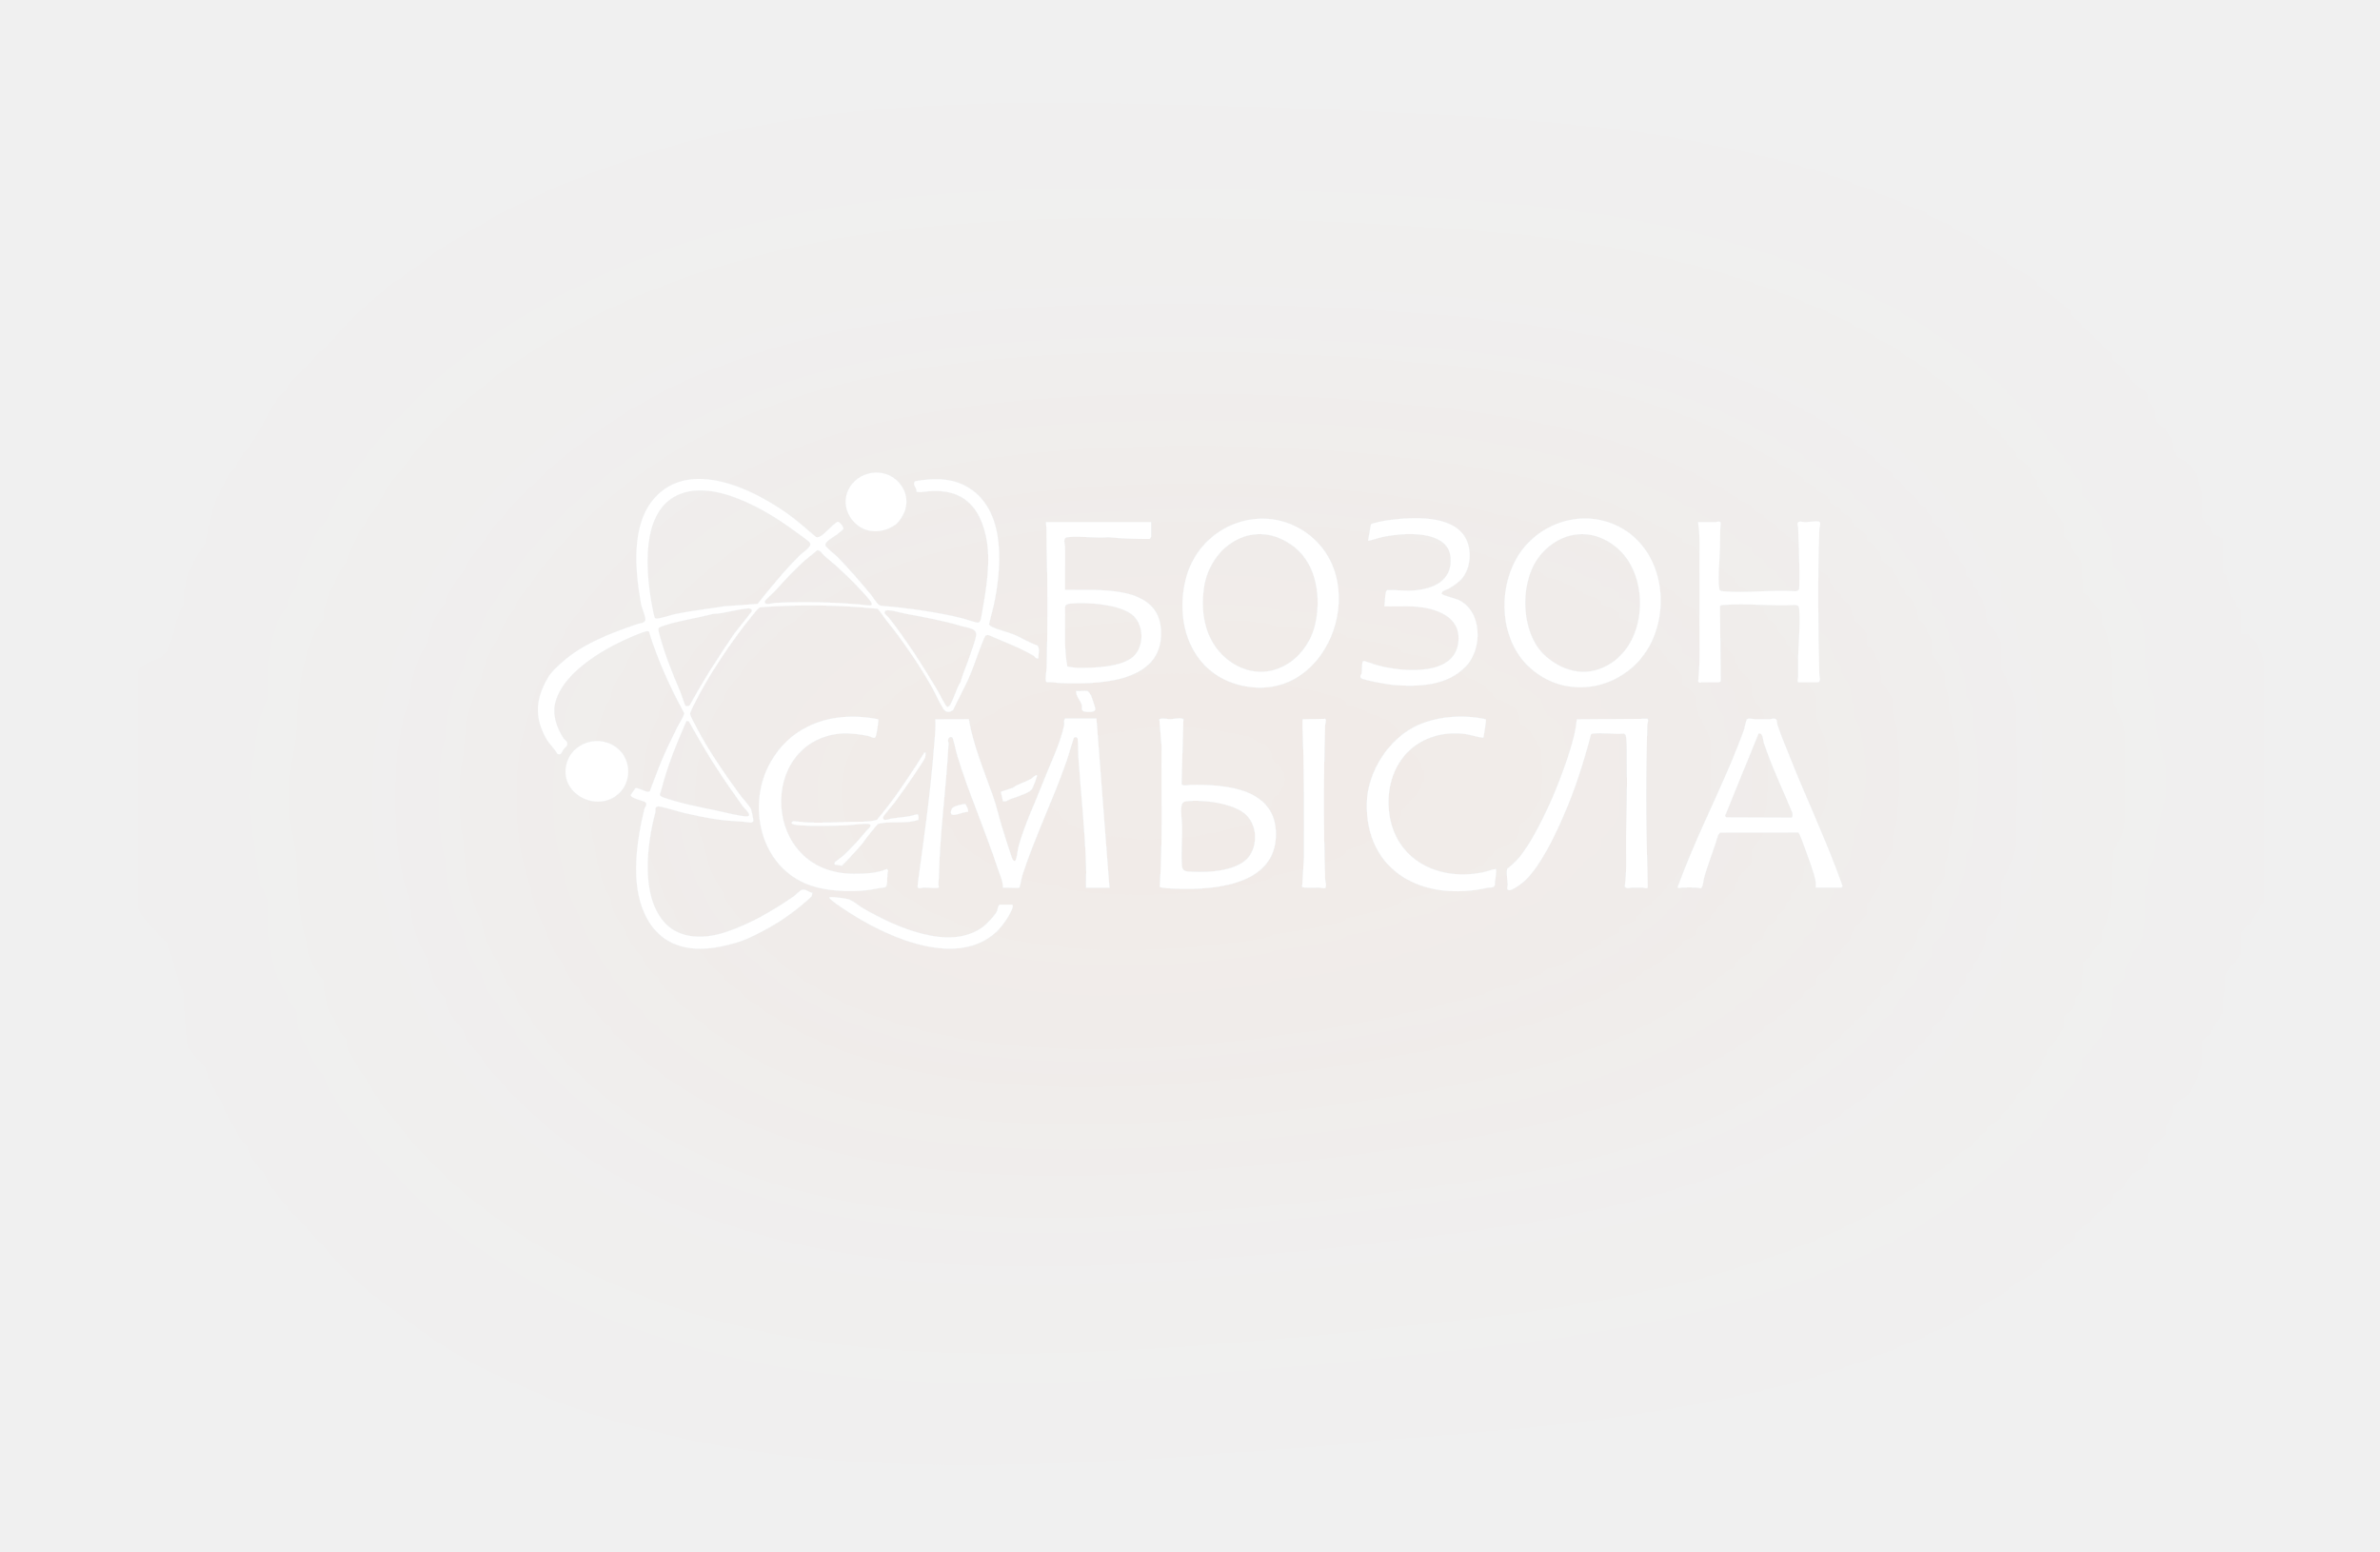
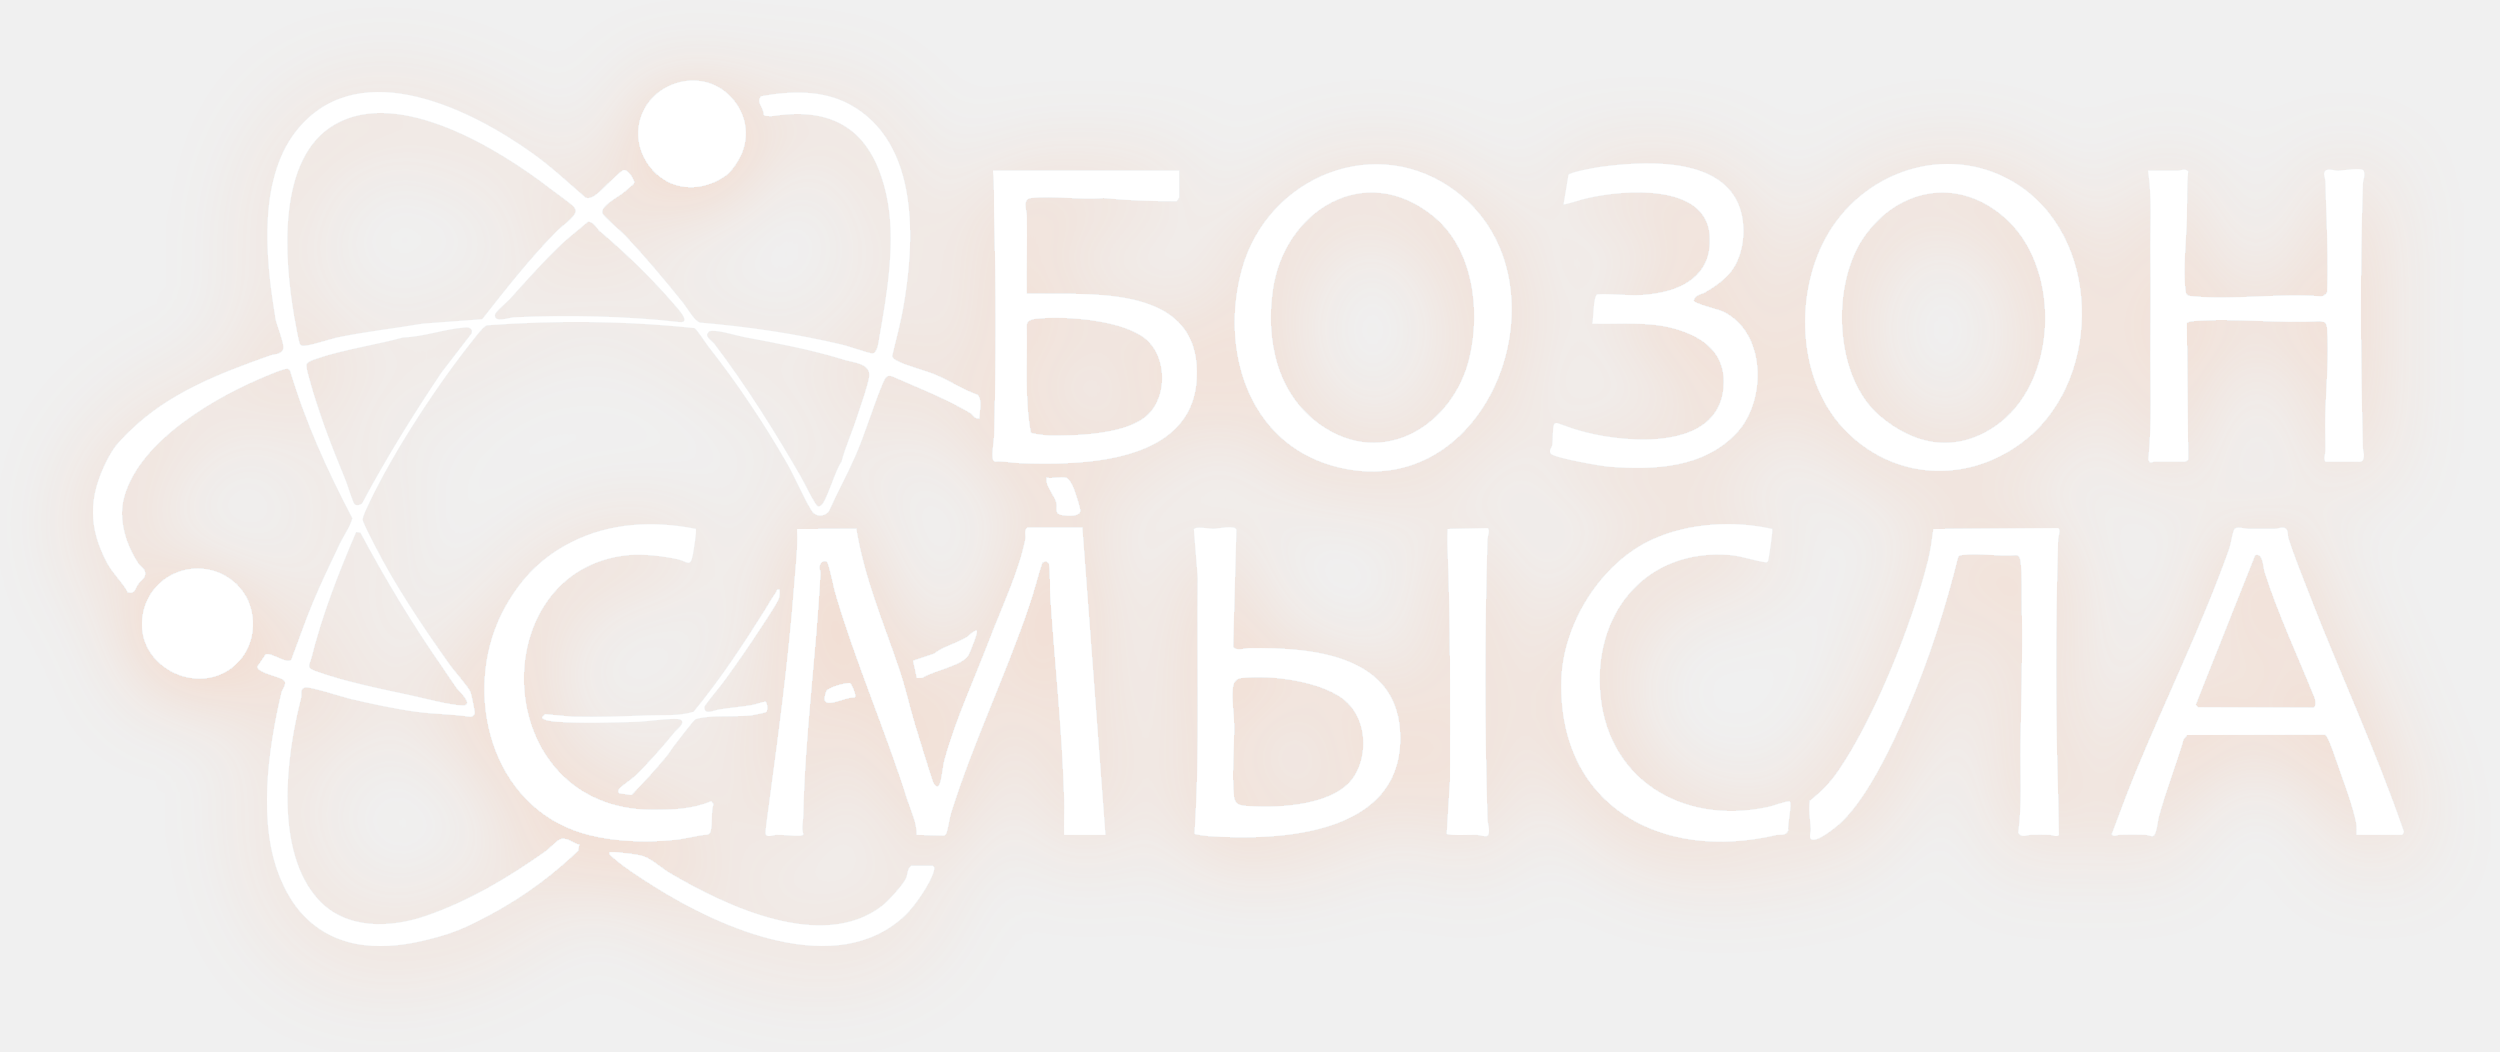
- <svg xmlns="http://www.w3.org/2000/svg" width="135" height="88" viewBox="0 0 135 88" fill="none">
-   <g filter="url(#filter0_d_4724_689)">
-     <path d="M41.559 53.517C40.87 53.701 39.209 54.145 37.868 53.335C37.12 52.883 36.756 52.241 36.537 51.752C35.767 50.026 36.119 47.684 36.547 45.901C36.577 45.776 36.765 45.607 36.594 45.488C36.468 45.4 35.749 45.262 35.782 45.083L36.044 44.707C36.255 44.655 36.702 45.017 36.862 44.877C37.098 44.28 37.304 43.67 37.558 43.079C37.82 42.472 38.118 41.862 38.41 41.267C38.544 40.995 38.734 40.748 38.82 40.459C38.019 38.98 37.31 37.446 36.821 35.838L36.75 35.789C36.57 35.801 36.339 35.905 36.158 35.976C34.491 36.632 31.998 38.011 31.504 39.803C31.311 40.503 31.562 41.286 31.962 41.873C32.028 41.97 32.169 42.031 32.179 42.169C32.189 42.325 32.041 42.394 31.962 42.499C31.857 42.64 31.858 42.836 31.625 42.762C31.45 42.442 31.154 42.192 30.972 41.863C30.36 40.753 30.372 39.815 30.926 38.72C31.154 38.269 31.302 38.109 31.667 37.76C32.935 36.548 34.526 35.956 36.184 35.383C36.313 35.339 36.523 35.356 36.597 35.201C36.68 35.027 36.342 34.366 36.342 34.13C36.027 32.302 35.783 29.742 37.138 28.237C39.133 26.023 42.608 27.696 44.587 29.077C45.189 29.497 45.725 29.988 46.282 30.459C46.377 30.487 46.432 30.466 46.517 30.43C46.719 30.344 47.212 29.784 47.472 29.61C47.61 29.518 47.869 29.922 47.835 30C47.82 30.036 47.535 30.261 47.473 30.311C47.299 30.449 46.75 30.712 46.821 30.944C46.853 31.047 47.427 31.513 47.557 31.648C48.204 32.316 48.823 33.031 49.412 33.747C49.546 33.911 49.758 34.295 49.944 34.355C51.495 34.483 53.033 34.702 54.542 35.056C54.71 35.095 55.382 35.326 55.47 35.318C55.641 35.302 55.665 34.972 55.691 34.832C55.945 33.444 56.235 31.77 55.922 30.379C55.488 28.453 54.35 27.603 52.31 27.903C52.222 27.916 52.127 27.909 52.038 27.9L51.99 27.869C52.008 27.659 51.718 27.456 51.918 27.29C52.856 27.126 53.867 27.092 54.727 27.541C56.997 28.728 56.836 31.851 56.438 33.967C56.347 34.451 56.209 34.926 56.097 35.406C56.126 35.469 56.179 35.509 56.24 35.541C56.563 35.711 57.153 35.842 57.527 36C57.966 36.185 58.37 36.449 58.823 36.605C58.998 36.721 58.895 37.15 58.89 37.335C58.751 37.374 58.684 37.217 58.621 37.181C57.818 36.717 56.952 36.391 56.099 36.026C55.932 35.977 55.876 36.069 55.819 36.199C55.488 36.949 55.256 37.774 54.911 38.538C54.65 39.114 54.336 39.67 54.069 40.244C53.91 40.425 53.647 40.415 53.516 40.204C53.227 39.741 53.006 39.199 52.724 38.722C51.983 37.47 51.132 36.23 50.22 35.1C50.138 34.999 49.848 34.557 49.773 34.523C47.57 34.299 45.334 34.278 43.125 34.436C43.018 34.459 42.781 34.771 42.697 34.873C41.541 36.28 40.148 38.351 39.355 39.974C39.301 40.086 39.142 40.396 39.142 40.499C39.142 40.582 39.456 41.164 39.521 41.29C40.184 42.563 41.06 43.825 41.903 44.993C42.089 45.252 42.456 45.634 42.592 45.877C42.622 45.93 42.74 46.508 42.73 46.544C42.714 46.599 42.654 46.644 42.595 46.649C42.017 46.565 41.417 46.569 40.839 46.491C40.159 46.4 39.438 46.247 38.769 46.095C38.52 46.039 37.444 45.693 37.297 45.734C37.113 45.785 37.203 45.947 37.168 46.078C36.686 47.887 36.314 50.875 37.738 52.373C38.621 53.301 40.044 53.25 41.197 52.859C42.579 52.391 43.838 51.658 45.024 50.839C45.14 50.759 45.343 50.534 45.464 50.482C45.671 50.393 45.868 50.599 46.077 50.645L46.041 50.829C45.328 51.496 44.395 52.219 43.21 52.834C42.698 53.1 42.232 53.338 41.558 53.518L41.559 53.517ZM45.158 30.172C43.519 28.942 40.324 27.017 38.263 28.163C36.372 29.213 36.64 32.388 36.949 34.161C36.971 34.285 37.102 34.99 37.134 35.03C37.153 35.053 37.177 35.069 37.206 35.078C37.351 35.12 38.113 34.867 38.327 34.823C39.239 34.636 40.161 34.539 41.077 34.387L42.975 34.25C43.731 33.311 44.511 32.345 45.373 31.494C45.508 31.36 45.963 31.065 45.971 30.874C45.969 30.827 45.953 30.786 45.922 30.75C45.824 30.634 45.323 30.297 45.158 30.173L45.158 30.172ZM46.747 31.502C46.645 31.419 46.552 31.199 46.357 31.202C46.082 31.441 45.763 31.669 45.494 31.92C44.924 32.45 44.381 33.049 43.856 33.618C43.763 33.718 43.397 34.007 43.381 34.103C43.336 34.383 43.836 34.197 43.994 34.19C45.674 34.112 47.63 34.152 49.285 34.339C49.703 34.386 49.22 33.894 49.119 33.779C48.404 32.97 47.576 32.185 46.747 31.502L46.747 31.502ZM39.127 40.002C39.893 38.597 40.755 37.247 41.663 35.925L42.636 34.694L42.652 34.607C42.598 34.495 42.515 34.497 42.402 34.505C41.783 34.55 41.072 34.801 40.44 34.815C39.529 35.058 38.507 35.191 37.619 35.492C37.53 35.523 37.42 35.558 37.356 35.627C37.319 35.695 37.373 35.893 37.397 35.978C37.703 37.102 38.142 38.201 38.598 39.275C38.649 39.397 38.831 39.968 38.877 40.014C38.944 40.082 39.055 40.05 39.128 40.002H39.127ZM54.481 35.486C53.467 35.188 52.404 34.993 51.363 34.803C51.095 34.754 50.468 34.553 50.239 34.625L50.17 34.717C50.16 34.842 50.338 34.933 50.412 35.028C51.411 36.305 52.36 37.783 53.181 39.171C53.259 39.304 53.639 40.068 53.719 40.087C53.772 40.1 53.794 40.081 53.835 40.055C53.998 39.947 54.3 38.915 54.48 38.702C54.611 38.219 54.826 37.763 54.983 37.289C55.084 36.984 55.338 36.308 55.369 36.032C55.415 35.62 54.877 35.604 54.553 35.509C54.522 35.499 54.49 35.488 54.481 35.486L54.481 35.486ZM41.713 45.119C40.741 43.77 39.873 42.361 39.077 40.906L38.935 40.885C38.365 42.175 37.844 43.483 37.494 44.841C37.446 45.027 37.315 45.115 37.624 45.226C38.5 45.542 39.691 45.779 40.616 45.971C41.06 46.063 41.952 46.3 42.358 46.302C42.418 46.302 42.466 46.297 42.493 46.238C42.534 46.108 42.212 45.832 42.137 45.727C41.993 45.527 41.857 45.32 41.712 45.12L41.713 45.119Z" fill="white" />
-     <path d="M61.61 50.335C61.6 49.954 61.623 49.57 61.612 49.188C61.548 47.099 61.314 44.994 61.169 42.905C61.145 42.56 61.177 42.208 61.124 41.861L61.029 41.795L60.909 41.836C60.763 42.264 60.65 42.72 60.502 43.148C59.747 45.322 58.684 47.477 57.991 49.637C57.94 49.795 57.878 50.203 57.831 50.297C57.817 50.322 57.796 50.341 57.771 50.356L56.891 50.336C56.895 49.941 56.702 49.581 56.584 49.218C55.887 47.073 54.964 45.016 54.303 42.855C54.207 42.539 54.153 42.17 54.043 41.865C53.991 41.719 53.787 41.803 53.772 41.977C53.766 42.049 53.806 42.112 53.803 42.168C53.669 44.694 53.306 47.201 53.253 49.737C53.249 49.926 53.191 50.1 53.254 50.311C53.245 50.346 53.18 50.36 53.147 50.362C52.924 50.372 52.636 50.328 52.39 50.335C52.262 50.339 52.077 50.45 52.05 50.278C52.045 50.242 52.086 49.923 52.095 49.855C52.434 47.414 52.783 44.939 52.972 42.479C53.015 41.917 53.092 41.364 53.056 40.795L54.953 40.789C55.197 42.283 55.806 43.682 56.303 45.105C56.552 45.817 56.613 46.194 56.834 46.911C56.966 47.339 57.261 48.27 57.398 48.661C57.439 48.78 57.564 48.926 57.629 48.746C57.71 48.52 57.717 48.234 57.781 47.999C58.115 46.786 58.757 45.43 59.223 44.237C59.598 43.28 60.167 42.111 60.368 41.118C60.392 40.996 60.318 40.84 60.43 40.752H62.19L62.929 50.337H61.609L61.61 50.335Z" fill="white" />
-     <path d="M74.189 30.289C77.93 33.088 75.238 40.203 70.216 38.821C67.466 38.064 66.603 35.148 67.308 32.678C68.134 29.784 71.642 28.382 74.19 30.288L74.189 30.289ZM73.429 31.026C71.226 29.29 68.655 30.861 68.292 33.323C68.06 34.899 68.415 36.585 69.811 37.545C71.827 38.932 74.086 37.555 74.594 35.442C74.951 33.957 74.712 32.037 73.429 31.026V31.026Z" fill="white" />
-     <path d="M92.024 29.979C94.811 31.605 94.878 36.006 92.459 37.955C90.728 39.35 88.34 39.336 86.714 37.8C85.118 36.293 84.967 33.597 85.981 31.747C87.128 29.653 89.852 28.712 92.024 29.979H92.024ZM91.856 31.189C90.377 29.793 88.35 30.081 87.21 31.696C86.169 33.17 86.262 36.041 87.715 37.256C88.83 38.19 90.152 38.429 91.414 37.599C93.421 36.279 93.545 32.783 91.856 31.188V31.189Z" fill="white" />
-     <path d="M102.997 50.335C102.994 50.216 103.009 50.094 102.988 49.976C102.9 49.488 102.593 48.693 102.417 48.202C102.358 48.039 102.099 47.258 101.998 47.211L97.569 47.22L97.459 47.346C97.214 48.168 96.884 48.963 96.658 49.79C96.623 49.918 96.593 50.366 96.46 50.375C96.396 50.379 96.305 50.335 96.221 50.333C95.956 50.326 95.683 50.327 95.418 50.333C95.317 50.335 95.219 50.413 95.162 50.312C95.399 49.706 95.626 49.091 95.879 48.49C96.863 46.152 98.046 43.808 98.917 41.427C98.971 41.277 99.022 40.923 99.079 40.817C99.146 40.694 99.417 40.789 99.537 40.791C99.817 40.794 100.1 40.794 100.38 40.791C100.464 40.789 100.539 40.752 100.617 40.753C100.837 40.757 100.772 40.958 100.818 41.099C101.009 41.68 101.252 42.258 101.478 42.826C102.464 45.31 103.619 47.728 104.512 50.245L104.458 50.335H102.997ZM99.744 41.609L97.844 46.272L97.919 46.358L101.612 46.372C101.715 46.339 101.684 46.149 101.658 46.065C101.122 44.767 100.501 43.48 100.059 42.147C99.995 41.952 100.015 41.523 99.744 41.609Z" fill="white" />
-     <path d="M65.289 29.613V30.447C65.289 30.458 65.227 30.553 65.209 30.564C64.436 30.569 63.646 30.542 62.871 30.465C62.139 30.531 61.263 30.384 60.548 30.465C60.255 30.498 60.409 30.85 60.412 31.028C60.429 31.836 60.397 32.647 60.41 33.456C60.724 33.453 61.038 33.457 61.352 33.457C63.305 33.453 66.002 33.511 65.851 36.115C65.697 38.764 62.154 38.81 60.149 38.734C59.91 38.726 59.649 38.665 59.396 38.688L59.348 38.657C59.269 38.547 59.368 38.02 59.372 37.861C59.43 35.577 59.434 33.275 59.369 30.992C59.356 30.53 59.383 30.072 59.331 29.613H65.289H65.289ZM64.315 34.943C63.631 34.266 61.636 34.131 60.71 34.231C60.579 34.245 60.406 34.282 60.409 34.443C60.437 35.558 60.331 36.696 60.54 37.792C60.575 37.825 61.028 37.877 61.11 37.879C61.992 37.891 63.65 37.851 64.309 37.218C64.898 36.652 64.896 35.517 64.315 34.943Z" fill="white" />
-     <path d="M96.499 38.694C96.454 38.694 96.39 38.778 96.329 38.631C96.454 37.463 96.389 36.278 96.398 35.102C96.405 34.159 96.412 33.222 96.398 32.273C96.385 31.386 96.457 30.49 96.32 29.613C96.633 29.61 96.948 29.615 97.261 29.615C97.373 29.615 97.509 29.53 97.601 29.639C97.557 30.117 97.574 30.591 97.561 31.07C97.544 31.744 97.43 32.707 97.518 33.36C97.54 33.519 97.591 33.521 97.737 33.535C99.023 33.657 100.513 33.437 101.821 33.535C101.928 33.545 102.002 33.497 102.057 33.415C102.089 32.651 102.063 31.874 102.04 31.106C102.028 30.72 102.007 30.332 102 29.942C101.999 29.854 101.943 29.754 101.964 29.68C102.013 29.503 102.275 29.62 102.418 29.615C102.569 29.61 103.15 29.511 103.22 29.61C103.286 29.747 103.203 29.892 103.198 30.02C103.102 32.789 103.126 35.48 103.196 38.248C103.201 38.41 103.279 38.498 103.183 38.668C103.126 38.706 103.045 38.693 103.018 38.693H101.999C101.936 38.572 101.998 38.479 102 38.364C102.006 38.014 101.99 37.663 101.997 37.313C102.015 36.46 102.129 35.37 102.056 34.534C102.051 34.476 102.029 34.378 101.982 34.342L101.821 34.305C100.513 34.39 99.07 34.2 97.778 34.305C97.699 34.311 97.625 34.313 97.559 34.364L97.604 38.595L97.594 38.646C97.565 38.652 97.515 38.691 97.501 38.691C97.167 38.691 96.834 38.692 96.501 38.691L96.499 38.694Z" fill="white" />
-     <path d="M67.017 44.468C67.106 44.618 67.42 44.514 67.547 44.513C69.604 44.488 72.376 44.729 72.371 47.328C72.364 50.345 68.506 50.526 66.23 50.374C66.158 50.369 65.807 50.326 65.787 50.299C65.966 47.648 65.861 44.981 65.891 42.32L65.766 40.814C65.789 40.696 66.274 40.79 66.386 40.789C66.519 40.788 67.073 40.666 67.124 40.814L67.017 44.468H67.017ZM70.672 46.199C69.968 45.543 68.205 45.324 67.266 45.444C67.08 45.468 67.022 45.609 67.007 45.773C66.971 46.146 67.045 46.541 67.05 46.899C67.06 47.59 66.969 48.496 67.048 49.152C67.083 49.444 67.331 49.429 67.587 49.444C68.566 49.504 70.324 49.406 70.903 48.507C71.347 47.816 71.29 46.774 70.673 46.199H70.672Z" fill="white" />
-     <path d="M86.546 49.892C86.374 50.06 85.908 50.42 85.682 50.474C85.394 50.544 85.529 50.263 85.523 50.16C85.506 49.871 85.445 49.572 85.491 49.276C85.843 49.003 86.132 48.722 86.388 48.362C87.557 46.713 88.78 43.723 89.277 41.774C89.358 41.457 89.401 41.119 89.447 40.795L93.442 40.766C93.53 40.828 93.442 41.018 93.438 41.117C93.351 43.844 93.353 46.544 93.442 49.266C93.453 49.622 93.451 49.981 93.462 50.337C93.404 50.42 93.262 50.337 93.179 50.335C92.981 50.329 92.778 50.331 92.578 50.333C92.431 50.335 92.277 50.441 92.165 50.271C92.292 49.361 92.226 48.438 92.238 47.52C92.257 46.156 92.308 44.778 92.281 43.407C92.273 42.971 92.299 42.168 92.237 41.781C92.225 41.701 92.193 41.613 92.1 41.604C91.565 41.656 90.896 41.535 90.378 41.602C90.324 41.609 90.273 41.61 90.237 41.659C89.82 43.281 89.299 44.881 88.62 46.416C88.143 47.496 87.39 49.065 86.545 49.892L86.546 49.892Z" fill="white" />
-     <path d="M82.947 32.78C82.759 33.013 82.397 33.257 82.133 33.405C82.011 33.473 81.814 33.473 81.765 33.663C81.784 33.77 82.537 33.937 82.692 34.008C84.083 34.64 84.113 36.776 83.149 37.787C82.1 38.886 80.508 38.958 79.065 38.848C78.811 38.829 77.311 38.577 77.201 38.444C77.114 38.34 77.227 38.272 77.243 38.167C77.266 38.013 77.251 37.679 77.291 37.554C77.305 37.51 77.338 37.489 77.386 37.487C77.695 37.594 78.004 37.705 78.323 37.783C79.7 38.116 82.517 38.336 82.724 36.424C82.842 35.325 82.106 34.791 81.116 34.529C80.286 34.31 79.38 34.41 78.525 34.386C78.567 34.22 78.551 33.537 78.685 33.474C79.158 33.447 79.632 33.523 80.106 33.495C81.291 33.428 82.398 32.95 82.283 31.612C82.145 30.001 79.549 30.213 78.415 30.456C78.231 30.496 78.169 30.517 78.006 30.564C77.948 30.581 77.623 30.677 77.605 30.66L77.761 29.745C77.83 29.658 78.621 29.518 78.785 29.497C80.108 29.327 82.359 29.183 83.115 30.493C83.494 31.15 83.43 32.184 82.947 32.78Z" fill="white" />
-     <path d="M49.811 40.791C49.848 40.827 49.74 41.471 49.721 41.572C49.639 42.017 49.553 41.8 49.221 41.732C48.763 41.637 48.139 41.563 47.675 41.604C42.972 42.019 43.166 49.56 48.432 49.557C49.089 49.557 49.696 49.54 50.31 49.289L50.374 49.383C50.293 49.637 50.356 49.984 50.285 50.23C50.272 50.275 50.232 50.314 50.185 50.327C49.836 50.351 49.5 50.452 49.153 50.49C48.145 50.597 46.885 50.538 45.934 50.199C43.098 49.184 42.329 45.618 43.726 43.206C44.239 42.319 44.89 41.675 45.827 41.209C47.06 40.597 48.471 40.531 49.81 40.791L49.811 40.791Z" fill="white" />
-     <path d="M84.278 40.793C84.31 40.829 84.186 41.625 84.161 41.739C84.152 41.783 84.151 41.818 84.097 41.833C83.714 41.786 83.326 41.637 82.942 41.605C80.33 41.39 78.641 43.287 78.762 45.739C78.903 48.575 81.369 50.043 84.133 49.473C84.37 49.424 84.602 49.316 84.838 49.291C84.928 49.353 84.759 50.041 84.794 50.191C84.71 50.388 84.544 50.309 84.392 50.344C80.734 51.174 77.447 49.439 77.533 45.542C77.572 43.763 78.795 41.842 80.475 41.11C81.629 40.607 83.05 40.527 84.278 40.792V40.793Z" fill="white" />
-     <path d="M73.891 40.794L75.168 40.767C75.256 40.826 75.168 41.018 75.164 41.117C75.072 44.032 75.072 46.937 75.164 49.852C75.169 50.008 75.253 50.175 75.188 50.338C75.127 50.423 74.929 50.337 74.828 50.334C74.673 50.329 73.916 50.37 73.863 50.299L73.968 48.649C73.973 46.188 73.99 43.73 73.885 41.275C73.878 41.116 73.887 40.953 73.891 40.794Z" fill="white" />
-     <path d="M35.205 44.889C34.064 46.159 31.799 45.139 32.109 43.456C32.359 42.094 34.062 41.556 35.099 42.515C35.767 43.131 35.81 44.216 35.205 44.889H35.205Z" fill="white" />
-     <path d="M50.836 27.223C51.369 27.699 51.559 28.385 51.294 29.051C51.217 29.244 50.973 29.616 50.804 29.739C50.188 30.19 49.327 30.292 48.675 29.806C48.111 29.384 47.831 28.668 48.042 27.99C48.394 26.853 49.919 26.405 50.836 27.223Z" fill="white" />
-     <path d="M57.392 51.305C57.467 51.327 57.448 51.408 57.434 51.461C57.336 51.84 56.823 52.559 56.528 52.834C54.343 54.876 50.597 53.254 48.442 51.919C48.063 51.684 47.478 51.319 47.156 51.033C47.107 50.989 47.041 50.955 47.055 50.879C47.139 50.878 47.225 50.874 47.31 50.883C47.523 50.906 47.961 50.949 48.141 51.008C48.384 51.087 48.747 51.4 48.993 51.54C50.79 52.566 53.857 53.984 55.769 52.564C55.973 52.412 56.446 51.909 56.549 51.692C56.603 51.578 56.581 51.403 56.712 51.306H57.392V51.305Z" fill="white" />
-     <path d="M52.493 42.691C52.501 42.787 52.498 42.865 52.47 42.959C52.431 43.091 52.004 43.709 51.894 43.875C51.561 44.38 51.167 44.93 50.807 45.42C50.581 45.726 50.319 46.013 50.093 46.321C50.043 46.632 50.42 46.446 50.563 46.425C50.914 46.374 51.272 46.344 51.622 46.289C51.708 46.275 52.003 46.177 52.029 46.185C52.113 46.209 52.116 46.441 52.075 46.497C52.061 46.516 51.647 46.602 51.59 46.607C51.173 46.649 50.693 46.619 50.274 46.65C50.16 46.658 49.889 46.687 49.798 46.732C49.732 46.765 49.255 47.384 49.155 47.506C49.069 47.611 48.965 47.776 48.88 47.876C48.522 48.298 48.143 48.703 47.748 49.091L47.372 49.038C47.31 49.001 47.342 48.934 47.372 48.89C47.401 48.848 47.788 48.581 47.878 48.497C48.279 48.119 48.785 47.558 49.134 47.136C49.199 47.056 49.498 46.853 49.335 46.745C49.207 46.66 48.223 46.8 47.995 46.807C47.201 46.832 46.173 46.86 45.392 46.807C45.285 46.799 44.916 46.769 44.894 46.669L44.99 46.574L45.872 46.652C46.673 46.669 47.475 46.641 48.271 46.61C48.767 46.59 49.258 46.642 49.745 46.497C50.593 45.495 51.326 44.415 52.035 43.315C52.149 43.139 52.263 42.937 52.389 42.765C52.422 42.719 52.39 42.67 52.492 42.692L52.493 42.691Z" fill="white" />
-     <path d="M58.811 43.971C58.851 44.014 58.589 44.65 58.539 44.735C58.352 45.049 57.39 45.222 57.062 45.436L56.895 45.441L56.776 44.906L57.449 44.686C57.535 44.618 57.645 44.554 57.745 44.508C58.002 44.391 58.262 44.304 58.5 44.163C58.535 44.143 58.766 43.924 58.811 43.971Z" fill="white" />
-     <path d="M61.67 39.198C61.762 39.218 61.871 39.425 61.907 39.512C61.95 39.617 62.113 40.108 62.123 40.197C62.149 40.42 61.701 40.381 61.553 40.359C61.278 40.319 61.407 40.143 61.361 39.964C61.326 39.825 61.118 39.54 61.069 39.393C61.047 39.329 61.046 39.265 61.05 39.198C61.23 39.224 61.506 39.162 61.67 39.198Z" fill="white" />
-     <path d="M54.683 45.608C54.705 45.606 54.725 45.598 54.748 45.604C54.781 45.613 54.982 45.995 54.894 46.048C54.557 46.019 53.73 46.54 53.992 45.872C54.047 45.731 54.526 45.621 54.683 45.608V45.608Z" fill="white" />
+ <svg xmlns="http://www.w3.org/2000/svg" width="806" height="339" viewBox="0 0 806 339" fill="none">
+   <g filter="url(#filter0_d_5277_688)">
+     <path d="M141.226 302.023C134.281 303.926 117.56 308.507 104.063 300.139C96.533 295.473 92.861 288.838 90.663 283.786C82.903 265.953 86.448 241.75 90.766 223.326C91.068 222.032 92.958 220.286 91.237 219.058C89.969 218.149 82.728 216.722 83.054 214.867L85.699 210.984C87.819 210.454 92.318 214.187 93.93 212.748C96.309 206.577 98.381 200.273 100.941 194.168C103.574 187.888 106.575 181.591 109.516 175.444C110.863 172.632 112.783 170.079 113.647 167.087C105.585 151.812 98.447 135.954 93.519 119.343L92.801 118.837C90.989 118.957 88.664 120.035 86.841 120.769C70.065 127.549 44.968 141.8 39.986 160.314C38.041 167.544 40.578 175.642 44.6 181.699C45.264 182.705 46.689 183.337 46.786 184.764C46.888 186.377 45.397 187.082 44.6 188.171C43.543 189.628 43.555 191.657 41.212 190.887C39.449 187.587 36.465 184.999 34.636 181.603C28.47 170.133 28.597 160.44 34.171 149.127C36.465 144.461 37.951 142.811 41.629 139.205C54.401 126.676 70.409 120.565 87.112 114.64C88.405 114.183 90.524 114.363 91.267 112.756C92.1 110.962 88.701 104.128 88.701 101.69C85.53 82.809 83.066 56.348 96.714 40.796C116.799 17.924 151.781 35.209 171.709 49.478C177.766 53.819 183.159 58.895 188.775 63.759C189.729 64.048 190.284 63.838 191.136 63.464C193.171 62.573 198.135 56.787 200.755 54.993C202.144 54.042 204.747 58.214 204.409 59.015C204.252 59.388 201.384 61.718 200.762 62.23C199.01 63.657 193.479 66.372 194.197 68.769C194.517 69.84 200.297 74.651 201.607 76.042C208.117 82.953 214.349 90.341 220.279 97.74C221.631 99.426 223.763 103.4 225.641 104.02C241.257 105.344 256.741 107.602 271.928 111.257C273.625 111.666 280.388 114.056 281.276 113.972C282.991 113.804 283.239 110.39 283.498 108.951C286.053 94.603 288.976 77.312 285.823 62.934C281.457 43.03 270.002 34.252 249.464 37.352C248.57 37.485 247.616 37.407 246.716 37.322L246.239 36.997C246.42 34.83 243.504 32.728 245.515 31.019C254.953 29.321 265.129 28.972 273.788 33.614C296.645 45.872 295.026 78.143 291.023 100.004C290.105 105.013 288.716 109.92 287.587 114.875C287.876 115.531 288.414 115.947 289.03 116.278C292.279 118.03 298.221 119.385 301.983 121.016C306.397 122.931 310.467 125.652 315.027 127.272C316.796 128.47 315.751 132.895 315.703 134.816C314.302 135.213 313.626 133.588 312.998 133.22C304.912 128.428 296.192 125.056 287.605 121.287C285.926 120.782 285.364 121.733 284.791 123.075C281.457 130.818 279.12 139.343 275.642 147.243C273.015 153.197 269.857 158.941 267.17 164.871C265.563 166.744 262.918 166.635 261.596 164.462C258.691 159.675 256.469 154.076 253.625 149.145C246.167 136.207 237.598 123.395 228.419 111.72C227.592 110.673 224.675 106.103 223.914 105.76C201.734 103.436 179.221 103.225 156.987 104.857C155.912 105.092 153.52 108.313 152.675 109.372C141.038 123.912 127.01 145.31 119.033 162.078C118.484 163.234 116.889 166.443 116.889 167.508C116.889 168.363 120.048 174.378 120.706 175.678C127.373 188.834 136.201 201.875 144.686 213.946C146.558 216.613 150.253 220.569 151.624 223.074C151.926 223.627 153.11 229.6 153.007 229.967C152.85 230.533 152.24 231.003 151.648 231.057C145.827 230.184 139.794 230.226 133.973 229.425C127.125 228.48 119.873 226.897 113.127 225.325C110.627 224.747 99.794 221.171 98.308 221.598C96.46 222.122 97.366 223.802 97.016 225.157C92.161 243.851 88.417 274.719 102.753 290.198C111.642 299.796 125.966 299.266 137.572 295.226C151.491 290.385 164.167 282.817 176.105 274.352C177.277 273.521 179.318 271.197 180.538 270.661C182.621 269.746 184.602 271.871 186.709 272.347L186.347 274.25C179.167 281.143 169.771 288.615 157.838 294.967C152.687 297.712 147.995 300.175 141.213 302.029L141.226 302.023ZM177.458 60.797C160.954 48.087 128.786 28.195 108.037 40.032C89.002 50.887 91.696 83.688 94.812 102.015C95.029 103.291 96.346 110.582 96.672 110.992C96.859 111.227 97.106 111.401 97.396 111.486C98.858 111.919 106.527 109.306 108.683 108.854C117.862 106.922 127.143 105.916 136.364 104.345L155.477 102.936C163.086 93.231 170.936 83.248 179.614 74.458C180.979 73.073 185.562 70.027 185.634 68.052C185.616 67.564 185.459 67.143 185.145 66.77C184.155 65.572 179.119 62.092 177.452 60.809L177.458 60.797ZM193.449 74.542C192.428 73.675 191.492 71.412 189.523 71.436C186.758 73.904 183.545 76.264 180.834 78.859C175.097 84.338 169.632 90.521 164.342 96.404C163.412 97.433 159.722 100.419 159.565 101.419C159.112 104.309 164.149 102.388 165.737 102.316C182.651 101.503 202.338 101.925 219.005 103.851C223.208 104.339 218.352 99.251 217.332 98.065C210.134 89.709 201.794 81.593 193.455 74.536L193.449 74.542ZM116.732 162.373C124.444 147.851 133.128 133.907 142.264 120.24L152.065 107.518L152.222 106.621C151.685 105.471 150.845 105.489 149.71 105.573C143.478 106.031 136.316 108.626 129.951 108.776C120.784 111.281 110.494 112.66 101.551 115.772C100.657 116.085 99.552 116.447 98.906 117.163C98.532 117.867 99.081 119.909 99.317 120.788C102.396 132.408 106.817 143.757 111.406 154.859C111.926 156.117 113.761 162.017 114.214 162.493C114.891 163.197 116.014 162.86 116.744 162.373H116.732ZM271.312 115.7C261.107 112.629 250.406 110.613 239.923 108.65C237.223 108.144 230.919 106.061 228.612 106.807L227.918 107.759C227.815 109.047 229.609 109.992 230.351 110.968C240.412 124.165 249.965 139.44 258.226 153.781C259.017 155.154 262.834 163.047 263.649 163.252C264.18 163.384 264.404 163.185 264.808 162.915C266.451 161.807 269.488 151.138 271.306 148.934C272.629 143.943 274.791 139.235 276.373 134.334C277.387 131.185 279.948 124.195 280.256 121.347C280.715 117.085 275.304 116.928 272.043 115.941C271.723 115.845 271.409 115.73 271.318 115.706L271.312 115.7ZM142.771 215.247C132.989 201.309 124.251 186.745 116.231 171.711L114.806 171.494C109.069 184.824 103.816 198.334 100.295 212.375C99.812 214.295 98.495 215.204 101.605 216.354C110.422 219.618 122.409 222.062 131.727 224.049C136.195 225 145.181 227.451 149.263 227.469C149.867 227.469 150.35 227.42 150.628 226.806C151.032 225.47 147.796 222.61 147.041 221.532C145.592 219.461 144.221 217.324 142.765 215.253L142.771 215.247Z" fill="white" />
+     <path d="M343.089 269.144C342.986 265.207 343.222 261.239 343.107 257.295C342.467 235.699 340.112 213.952 338.644 192.368C338.403 188.798 338.729 185.161 338.197 181.585L337.243 180.898L336.029 181.32C334.556 185.739 333.427 190.453 331.929 194.878C324.332 217.342 313.632 239.606 306.651 261.931C306.144 263.563 305.516 267.777 305.039 268.747C304.906 269.012 304.688 269.204 304.435 269.361L295.576 269.156C295.618 265.074 293.674 261.353 292.484 257.602C285.467 235.434 276.173 214.175 269.525 191.85C268.552 188.587 268.009 184.77 266.91 181.621C266.385 180.116 264.325 180.977 264.174 182.783C264.114 183.523 264.525 184.174 264.494 184.752C263.136 210.851 259.488 236.759 258.957 262.961C258.915 264.918 258.329 266.718 258.963 268.891C258.872 269.258 258.214 269.403 257.882 269.421C255.642 269.523 252.737 269.072 250.267 269.144C248.975 269.18 247.115 270.336 246.843 268.548C246.789 268.181 247.199 264.887 247.296 264.183C250.708 238.962 254.223 213.386 256.125 187.967C256.56 182.163 257.326 176.443 256.97 170.561L276.071 170.501C278.522 185.944 284.658 200.399 289.664 215.102C292.164 222.453 292.78 226.352 295.008 233.764C296.336 238.183 299.302 247.801 300.679 251.847C301.095 253.075 302.357 254.58 303.01 252.72C303.825 250.383 303.891 247.433 304.543 245.007C307.901 232.472 314.362 218.462 319.061 206.131C322.829 196.239 328.566 184.162 330.582 173.902C330.83 172.644 330.075 171.024 331.211 170.115H348.922L356.368 269.162H343.083L343.089 269.144Z" fill="white" />
+     <path d="M469.733 62.001C507.391 90.925 480.295 164.444 429.733 150.163C402.045 142.342 393.355 112.208 400.457 86.686C408.772 56.787 444.087 42.301 469.739 61.995L469.733 62.001ZM462.082 69.618C439.896 51.676 414.014 67.914 410.36 93.351C408.023 109.637 411.598 127.061 425.65 136.983C445.947 151.313 468.695 137.086 473.809 115.248C477.403 99.908 474.993 80.063 462.082 69.624V69.618Z" fill="white" />
+     <path d="M649.289 58.798C677.351 75.602 678.022 121.083 653.667 141.222C636.24 155.629 612.199 155.485 595.828 139.62C579.759 124.045 578.243 96.187 588.449 77.065C599.995 55.433 627.423 45.709 649.283 58.798H649.289ZM647.592 71.303C632.707 56.878 612.302 59.852 600.816 76.541C590.339 91.774 591.275 121.444 605.901 133.997C617.133 143.642 630.436 146.117 643.142 137.537C663.354 123.894 664.604 87.776 647.592 71.297V71.303Z" fill="white" />
+     <path d="M759.762 269.144C759.726 267.91 759.883 266.657 759.666 265.429C758.784 260.39 755.692 252.172 753.917 247.096C753.331 245.422 750.716 237.349 749.702 236.861L705.112 236.957L704 238.258C701.537 246.747 698.215 254.965 695.939 263.509C695.588 264.833 695.286 269.463 693.946 269.553C693.3 269.596 692.388 269.144 691.542 269.12C688.873 269.048 686.126 269.06 683.457 269.12C682.442 269.144 681.452 269.951 680.878 268.903C683.269 262.642 685.552 256.284 688.094 250.082C698.004 225.921 709.912 201.7 718.681 177.093C719.23 175.546 719.737 171.885 720.311 170.796C720.987 169.519 723.717 170.507 724.925 170.519C727.745 170.549 730.595 170.549 733.415 170.519C734.254 170.507 735.015 170.115 735.794 170.127C738.017 170.169 737.358 172.253 737.823 173.71C739.75 179.706 742.189 185.679 744.466 191.555C754.394 217.221 766.018 242.201 775.01 268.211L774.466 269.144H759.762ZM727.014 178.978L707.877 227.156L708.632 228.047L745.813 228.191C746.851 227.854 746.543 225.891 746.284 225.024C740.885 211.604 734.629 198.31 730.178 184.529C729.532 182.518 729.738 178.087 727.014 178.978Z" fill="white" />
+     <path d="M380.124 55.017V63.639C380.124 63.753 379.502 64.735 379.321 64.843C371.537 64.897 363.59 64.614 355.788 63.825C348.409 64.506 339.598 62.983 332.4 63.819C329.447 64.163 330.993 67.805 331.029 69.641C331.198 77.992 330.872 86.373 331.011 94.724C334.163 94.7 337.334 94.742 340.492 94.736C360.154 94.694 387.31 95.296 385.783 122.208C384.231 149.579 348.566 150.054 328.378 149.272C325.969 149.181 323.348 148.555 320.8 148.796L320.317 148.477C319.52 147.339 320.522 141.884 320.558 140.246C321.144 116.645 321.18 92.857 320.528 69.268C320.395 64.5 320.673 59.762 320.142 55.017H380.13H380.124ZM370.323 110.095C363.433 103.099 343.354 101.708 334.031 102.737C332.708 102.882 330.963 103.261 330.993 104.923C331.283 116.447 330.214 128.211 332.316 139.53C332.666 139.879 337.231 140.415 338.058 140.427C346.935 140.56 363.627 140.144 370.257 133.606C376.193 127.754 376.169 116.031 370.323 110.095Z" fill="white" />
+     <path d="M694.344 148.85C693.892 148.85 693.239 149.723 692.629 148.2C693.892 136.134 693.233 123.888 693.324 111.738C693.396 101.997 693.463 92.316 693.324 82.502C693.197 73.338 693.922 64.078 692.539 55.017C695.691 54.987 698.855 55.041 702.014 55.035C703.143 55.035 704.508 54.162 705.438 55.288C704.991 60.225 705.16 65.126 705.033 70.075C704.858 77.041 703.711 86.993 704.598 93.737C704.816 95.38 705.329 95.398 706.808 95.543C719.755 96.807 734.75 94.531 747.92 95.543C748.995 95.651 749.738 95.151 750.299 94.308C750.619 86.409 750.36 78.384 750.124 70.442C750.004 66.457 749.792 62.453 749.726 58.413C749.714 57.51 749.152 56.48 749.363 55.71C749.853 53.885 752.491 55.096 753.935 55.041C755.45 54.987 761.296 53.964 762.009 54.987C762.667 56.408 761.833 57.907 761.785 59.226C760.813 87.842 761.06 115.64 761.767 144.25C761.809 145.924 762.594 146.833 761.628 148.585C761.054 148.977 760.245 148.844 759.974 148.844H749.708C749.074 147.598 749.708 146.634 749.726 145.448C749.78 141.83 749.617 138.205 749.69 134.587C749.871 125.773 751.018 114.502 750.287 105.868C750.239 105.266 750.016 104.261 749.545 103.881L747.92 103.502C734.75 104.381 720.226 102.412 707.219 103.502C706.422 103.568 705.679 103.586 705.015 104.11L705.468 147.827L705.365 148.362C705.069 148.417 704.568 148.826 704.423 148.826C701.066 148.826 697.714 148.838 694.357 148.826L694.344 148.85Z" fill="white" />
+     <path d="M397.522 208.515C398.422 210.069 401.58 208.997 402.86 208.979C423.567 208.726 451.478 211.219 451.424 238.065C451.357 269.246 412.516 271.119 389.599 269.541C388.881 269.493 385.342 269.048 385.137 268.771C386.942 241.383 385.885 213.82 386.193 186.323L384.931 170.76C385.161 169.543 390.046 170.513 391.175 170.501C392.516 170.489 398.084 169.23 398.597 170.76L397.528 208.515H397.522ZM434.322 226.403C427.233 219.624 409.485 217.36 400.034 218.6C398.156 218.847 397.576 220.304 397.419 222.008C397.063 225.861 397.806 229.937 397.86 233.64C397.957 240.78 397.045 250.143 397.836 256.922C398.186 259.932 400.68 259.782 403.259 259.938C413.12 260.552 430.82 259.547 436.647 250.251C441.122 243.11 440.542 232.345 434.328 226.403H434.322Z" fill="white" />
+     <path d="M594.131 264.562C592.404 266.296 587.712 270.017 585.442 270.583C582.543 271.299 583.896 268.397 583.835 267.338C583.666 264.352 583.05 261.263 583.515 258.198C587.054 255.375 589.971 252.479 592.549 248.752C604.319 231.713 616.626 200.815 621.632 180.682C622.447 177.406 622.882 173.908 623.347 170.567L663.565 170.266C664.447 170.904 663.559 172.873 663.523 173.89C662.647 202.073 662.665 229.967 663.559 258.096C663.674 261.775 663.656 265.483 663.764 269.162C663.185 270.017 661.747 269.168 660.92 269.144C658.921 269.078 656.874 269.096 654.869 269.126C653.39 269.144 651.838 270.24 650.702 268.482C651.983 259.077 651.318 249.541 651.445 240.058C651.638 225.957 652.152 211.724 651.88 197.552C651.795 193.048 652.055 184.752 651.433 180.754C651.306 179.929 650.986 179.02 650.05 178.924C644.664 179.459 637.93 178.213 632.719 178.906C632.169 178.978 631.656 178.984 631.3 179.496C627.103 196.251 621.855 212.784 615.019 228.643C610.213 239.805 602.634 256.019 594.125 264.568L594.131 264.562Z" fill="white" />
+     <path d="M557.905 87.746C556.009 90.148 552.367 92.677 549.704 94.206C548.485 94.904 546.492 94.904 546.003 96.873C546.19 97.975 553.781 99.703 555.339 100.431C569.342 106.964 569.644 129.03 559.934 139.482C549.372 150.843 533.345 151.577 518.816 150.446C516.268 150.247 501.165 147.64 500.054 146.273C499.178 145.196 500.32 144.497 500.477 143.413C500.712 141.812 500.555 138.362 500.96 137.08C501.105 136.616 501.437 136.399 501.914 136.387C505.024 137.489 508.14 138.639 511.352 139.44C525.211 142.878 553.569 145.159 555.653 125.393C556.848 114.038 549.433 108.529 539.469 105.82C531.117 103.55 521.993 104.586 513.381 104.339C513.81 102.623 513.647 95.567 514.994 94.916C519.758 94.633 524.523 95.416 529.306 95.133C541.232 94.435 552.38 89.504 551.22 75.674C549.831 59.027 523.689 61.219 512.276 63.735C510.428 64.145 509.8 64.355 508.158 64.849C507.572 65.024 504.299 66.017 504.124 65.843L505.694 56.384C506.388 55.481 514.348 54.042 516.002 53.819C529.324 52.067 551.987 50.58 559.596 64.115C563.412 70.9 562.76 81.581 557.905 87.746Z" fill="white" />
+     <path d="M224.301 170.525C224.669 170.898 223.588 177.551 223.395 178.598C222.567 183.186 221.704 180.947 218.364 180.242C213.745 179.267 207.465 178.502 202.791 178.924C155.447 183.21 157.397 261.136 210.417 261.1C217.03 261.1 223.141 260.932 229.325 258.331L229.971 259.306C229.15 261.925 229.79 265.52 229.071 268.054C228.938 268.524 228.534 268.927 228.063 269.06C224.548 269.307 221.166 270.354 217.67 270.74C207.531 271.853 194.838 271.245 185.266 267.735C156.715 257.253 148.973 220.4 163.037 195.475C168.207 186.311 174.753 179.652 184.191 174.842C196.607 168.52 210.804 167.839 224.288 170.519L224.301 170.525Z" fill="white" />
+     <path d="M571.305 170.543C571.625 170.916 570.375 179.14 570.127 180.314C570.031 180.772 570.025 181.139 569.475 181.29C565.623 180.808 561.721 179.261 557.851 178.93C531.558 176.708 514.547 196.317 515.773 221.647C517.192 250.955 542.017 266.128 569.844 260.233C572.229 259.728 574.566 258.614 576.945 258.355C577.851 258.993 576.148 266.11 576.498 267.657C575.653 269.686 573.986 268.879 572.446 269.234C535.628 277.808 502.53 259.884 503.393 219.618C503.786 201.236 516.105 181.38 533.019 173.818C544.632 168.622 558.938 167.791 571.305 170.537V170.543Z" fill="white" />
+     <path d="M466.732 170.555L479.589 170.278C480.476 170.886 479.582 172.873 479.546 173.896C478.622 204.018 478.622 234.031 479.546 264.153C479.595 265.766 480.446 267.488 479.788 269.174C479.178 270.053 477.179 269.168 476.159 269.132C474.607 269.084 466.98 269.499 466.448 268.771L467.505 251.72C467.553 226.295 467.728 200.893 466.666 175.528C466.599 173.884 466.69 172.192 466.732 170.555Z" fill="white" />
+     <path d="M77.245 212.868C65.759 225.988 42.957 215.451 46.079 198.063C48.603 183.987 65.741 178.43 76.188 188.334C82.909 194.704 83.338 205.914 77.251 212.868H77.245Z" fill="white" />
+     <path d="M234.621 30.326C239.989 35.239 241.897 42.332 239.228 49.207C238.455 51.206 235.998 55.047 234.301 56.318C228.093 60.984 219.427 62.037 212.863 57.01C207.181 52.651 204.367 45.258 206.486 38.249C210.037 26.503 225.382 21.867 234.621 30.326Z" fill="white" />
+     <path d="M300.618 279.169C301.373 279.391 301.186 280.228 301.047 280.782C300.057 284.696 294.893 292.119 291.922 294.967C269.923 316.07 232.217 299.308 210.514 285.508C206.698 283.082 200.81 279.307 197.567 276.351C197.078 275.905 196.414 275.55 196.553 274.761C197.404 274.749 198.261 274.713 199.119 274.81C201.269 275.044 205.671 275.49 207.489 276.098C209.928 276.917 213.588 280.144 216.064 281.595C234.156 292.197 265.032 306.846 284.283 292.173C286.337 290.608 291.095 285.406 292.14 283.16C292.683 281.986 292.46 280.18 293.776 279.175H300.618V279.169Z" fill="white" />
+     <path d="M251.3 190.152C251.378 191.146 251.354 191.958 251.07 192.928C250.678 194.288 246.378 200.676 245.273 202.392C241.916 207.612 237.954 213.29 234.325 218.353C232.054 221.52 229.409 224.482 227.139 227.661C226.632 230.882 230.436 228.956 231.867 228.739C235.4 228.209 239.005 227.908 242.532 227.33C243.395 227.186 246.366 226.18 246.632 226.258C247.477 226.505 247.507 228.902 247.097 229.48C246.952 229.684 242.785 230.563 242.205 230.623C238.015 231.051 233.184 230.744 228.956 231.063C227.809 231.147 225.08 231.448 224.174 231.912C223.503 232.255 218.703 238.649 217.694 239.907C216.825 240.997 215.78 242.701 214.922 243.737C211.317 248.096 207.507 252.28 203.527 256.284L199.747 255.736C199.125 255.357 199.439 254.67 199.747 254.207C200.031 253.779 203.932 251.016 204.838 250.149C208.878 246.247 213.974 240.449 217.483 236.084C218.141 235.265 221.148 233.164 219.506 232.044C218.22 231.165 208.31 232.61 206.015 232.683C198.026 232.941 187.67 233.236 179.813 232.683C178.738 232.604 175.018 232.297 174.801 231.256L175.761 230.28L184.644 231.081C192.712 231.262 200.786 230.967 208.799 230.648C213.787 230.449 218.727 230.985 223.636 229.486C232.169 219.13 239.548 207.968 246.686 196.606C247.834 194.782 248.987 192.699 250.249 190.917C250.587 190.441 250.261 189.935 251.288 190.164L251.3 190.152Z" fill="white" />
+     <path d="M314.906 203.386C315.311 203.831 312.678 210.4 312.17 211.279C310.292 214.524 300.6 216.306 297.297 218.522L295.624 218.576L294.416 213.043L301.192 210.773C302.061 210.069 303.167 209.406 304.175 208.931C306.766 207.721 309.38 206.824 311.778 205.367C312.128 205.156 314.459 202.892 314.906 203.386Z" fill="white" />
+     <path d="M343.693 154.058C344.623 154.269 345.716 156.406 346.078 157.303C346.513 158.387 348.155 163.462 348.258 164.39C348.512 166.689 344.001 166.286 342.515 166.063C339.743 165.642 341.042 163.83 340.583 161.975C340.226 160.542 338.137 157.592 337.642 156.081C337.424 155.413 337.412 154.75 337.455 154.058C339.26 154.329 342.044 153.691 343.693 154.058Z" fill="white" />
+     <path d="M273.353 220.292C273.571 220.274 273.776 220.19 273.999 220.256C274.332 220.352 276.361 224.302 275.473 224.85C272.079 224.549 263.752 229.925 266.391 223.025C266.946 221.568 271.771 220.436 273.353 220.298V220.292Z" fill="white" />
  </g>
  <defs>
-     <filter id="filter0_d_4724_689" x="0.512" y="0.805" width="134" height="87" filterUnits="userSpaceOnUse" color-interpolation-filters="sRGB">
+     <filter id="filter0_d_5277_688" x="0" y="0" width="805.012" height="338.996" filterUnits="userSpaceOnUse" color-interpolation-filters="sRGB">
      <feFlood flood-opacity="0" result="BackgroundImageFix" />
      <feColorMatrix in="SourceAlpha" type="matrix" values="0 0 0 0 0 0 0 0 0 0 0 0 0 0 0 0 0 0 127 0" result="hardAlpha" />
      <feOffset dy="4" />
      <feGaussianBlur stdDeviation="15" />
      <feComposite in2="hardAlpha" operator="out" />
      <feColorMatrix type="matrix" values="0 0 0 0 1 0 0 0 0 0.497 0 0 0 0 0.226 0 0 0 0.3 0" />
-       <feBlend mode="normal" in2="BackgroundImageFix" result="effect1_dropShadow_4724_689" />
-       <feBlend mode="normal" in="SourceGraphic" in2="effect1_dropShadow_4724_689" result="shape" />
+       <feBlend mode="normal" in2="BackgroundImageFix" result="effect1_dropShadow_5277_688" />
+       <feBlend mode="normal" in="SourceGraphic" in2="effect1_dropShadow_5277_688" result="shape" />
    </filter>
  </defs>
</svg>
